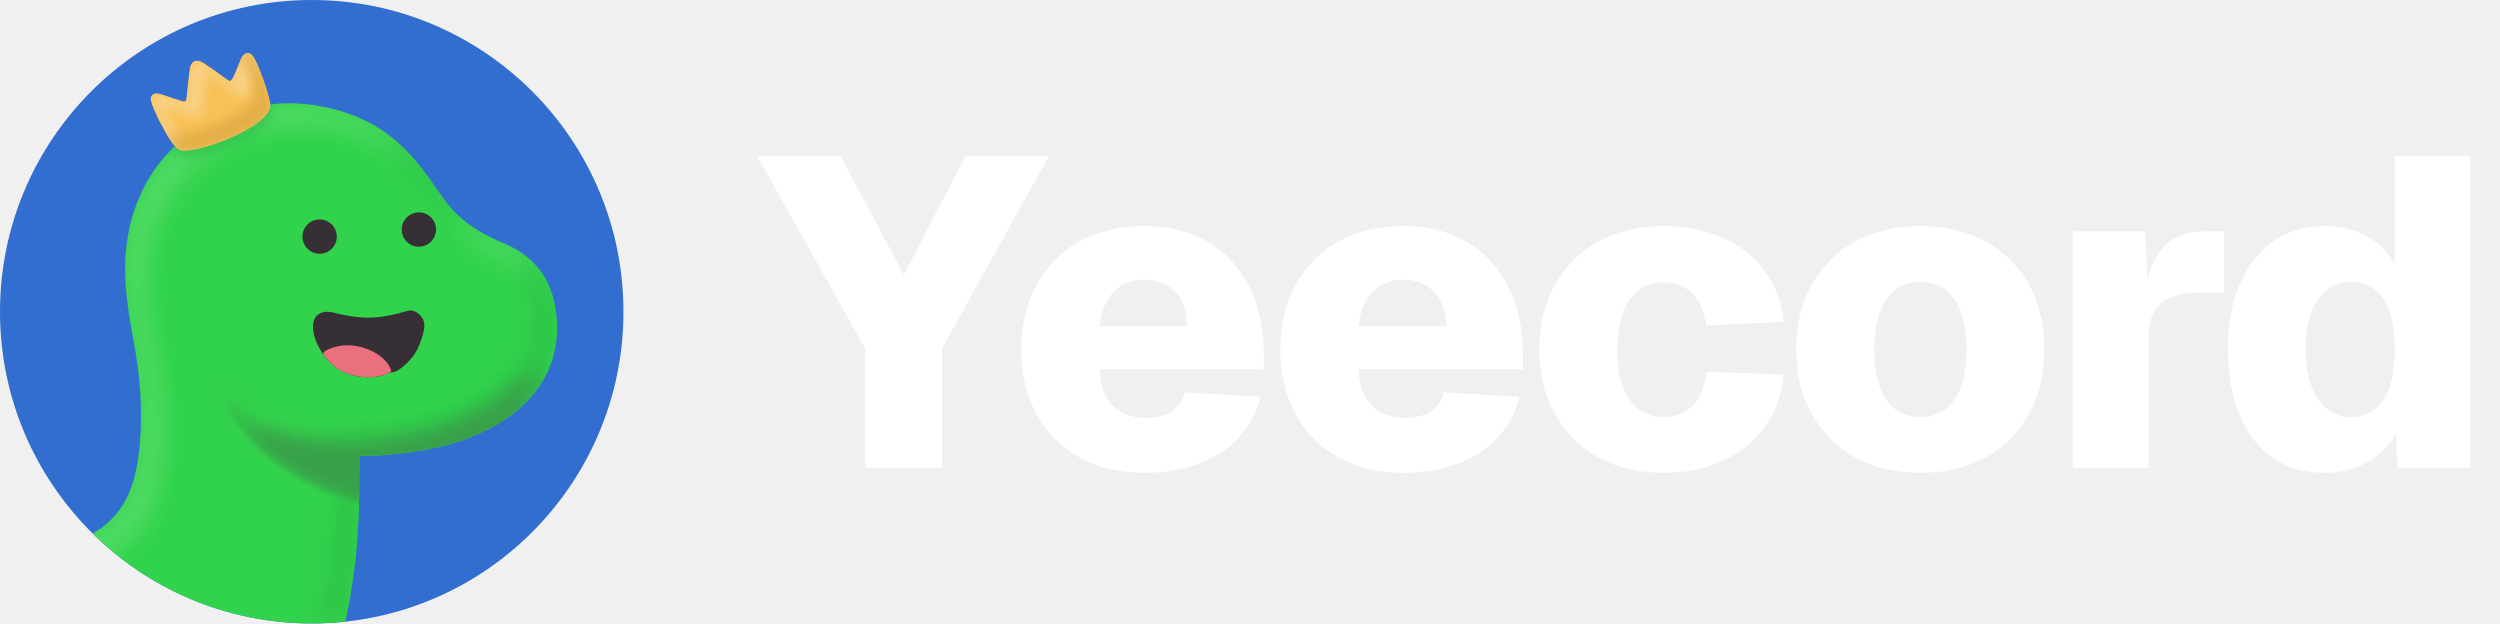
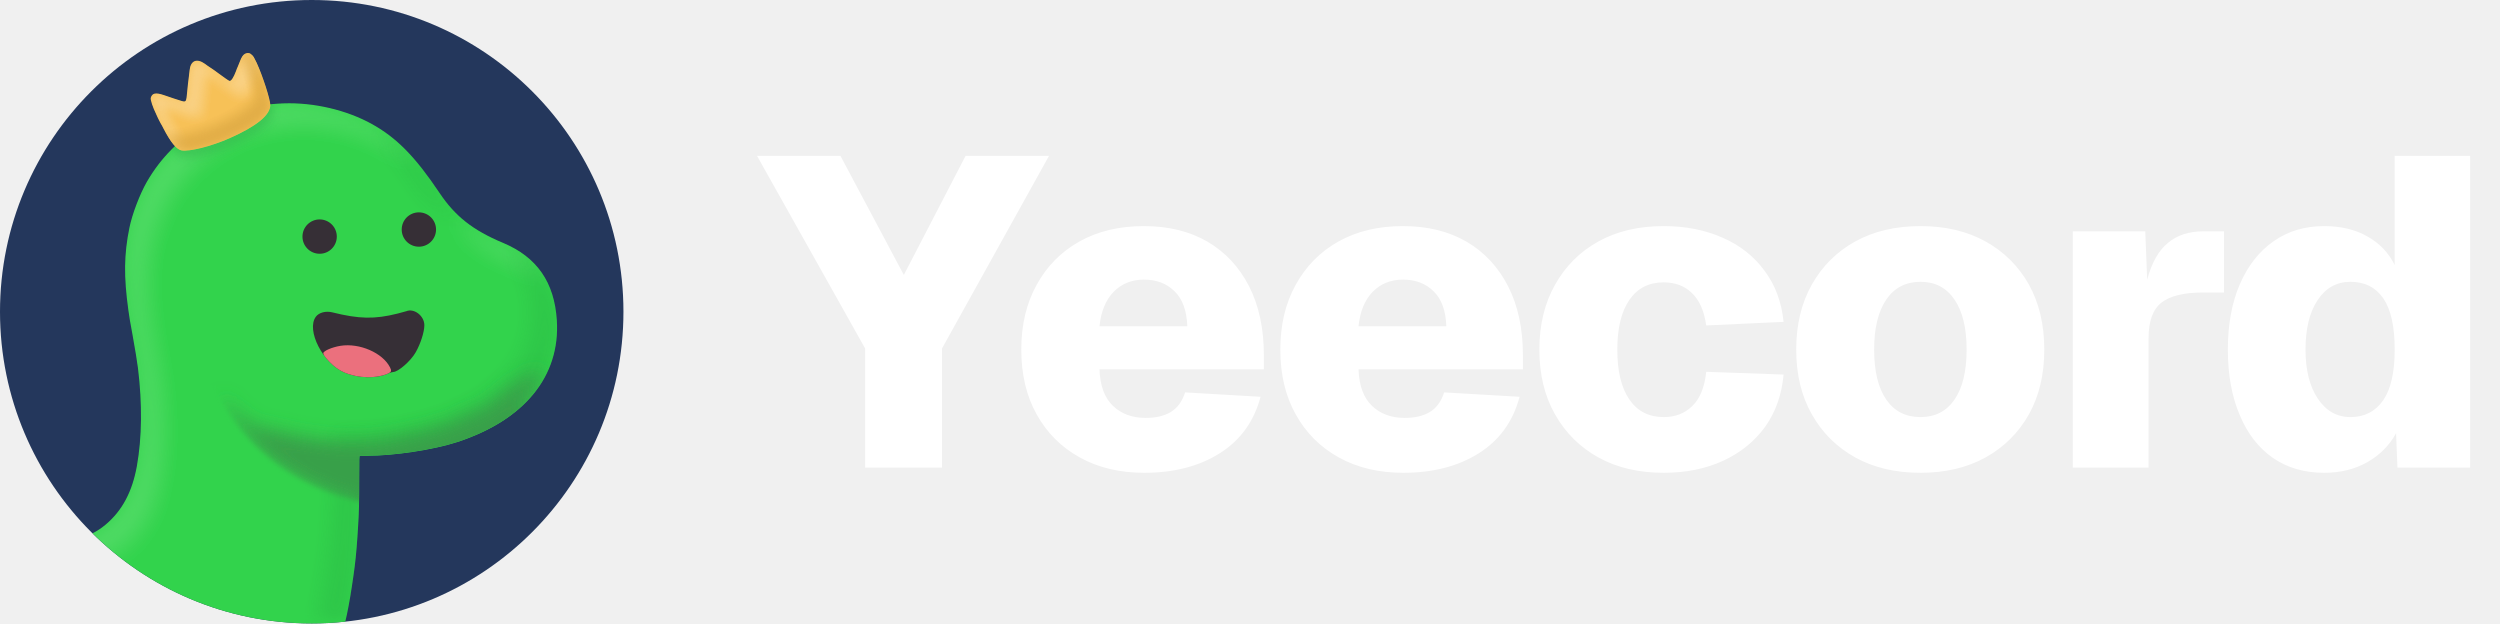
<svg xmlns="http://www.w3.org/2000/svg" viewBox="0 0 802 200" role="img" aria-labelledby="title">
  <defs>
    <clipPath id="avatar-circle">
      <circle cx="100" cy="100" r="100" />
    </clipPath>
  </defs>
  <g clip-path="url(#avatar-circle)">
    <svg width="200" height="200" viewBox="0 0 512 512">
      <defs>
        <path id="avatar-body" d="M232.8 84.9C183.4 86.7 143.3 109.8 120.5 149.5C114.8 159.5 108.6 175.7 106.3 186.9C101.8 208.9 101.6 227.1 105.4 254.6C106.2 260.8 106.7 263.3 108.8 274.8C111 286.9 112.5 296.3 113.3 302.3C116.9 331.6 116.6 359.5 112.4 382.8C108.6 403.9 100.3 419.4 86.9 430.7C79.9 436.5 74.7 439.2 60.2 444.5C33.2 454.3 14.3 464.3 1.4 475.4C0.1 476.5 0.1 476.5-24.9 476.5L-50 476.5L-50 519.3L-50 562L116.6 562L283.3 562L283.3 536.8C283.3 515.9 283.3 511.4 283.6 510.3C285.2 504 287.4 492.2 288.9 482.1C289.4 478.7 290 474.4 290.3 472.6C291.7 463.1 292.7 453.3 293.5 441.5C293.6 439.4 293.9 435.1 294.1 432C294.8 421.6 295 413.2 295 393.8C295 376.5 295.1 374.6 295.4 374.4C295.6 374.3 298.7 374.3 302.2 374.3C323.8 374.3 356.3 369.3 375.4 363.1C430.7 345 460.2 309 457.3 263.1C455.3 231.8 441 211.1 413 199.4C388.4 189.1 373.8 177.6 361 158.5C341.1 128.8 325.9 113.3 305.7 102C284.7 90.3 257.6 84 232.8 84.9Z" />
        <path id="avatar-accessory-shape" d="M201.3 44.1C199.5 45.1 198.5 46.6 196.9 50.7C196.2 52.6 195.3 54.6 195.1 55.1C194.8 55.7 194.2 57.1 193.8 58.4C191.8 63.7 189.8 66.8 188.4 66.4C187.8 66.3 183.2 63 179 59.9C177.7 58.9 175.2 57.1 173.5 56C171.8 54.9 169.4 53.3 168.3 52.4C161.6 47.6 156.5 49.7 155.7 57.7C155.6 59 155.3 61.4 155.1 62.9C154.4 68.3 154.3 69.4 153.7 75.5C153 83.7 152.8 84 149.1 82.9C145.9 81.9 140.2 80.1 134.6 78.1C127.8 75.8 124.9 76.4 123.8 80.4C123.4 81.9 125.5 88.2 128.2 93.7C128.6 94.5 129.3 96 129.7 97C130.2 98.1 131.1 99.9 131.8 101.1C132.6 102.4 133.6 104.2 134.1 105.3C140 116.7 144.8 122.6 148.9 123.5C155.2 124.8 173.5 120.2 188.6 113.5C210.6 103.8 222 94.5 222 86.3C222 81.7 215.7 62.1 210.7 51.4C208.5 46.8 208.2 46.3 206.9 45.1C205.3 43.4 203.4 43.1 201.3 44.1Z" />
        <clipPath id="avatar-clip-frame">
          <rect x="0" y="0" width="512" height="512" />
        </clipPath>
        <clipPath id="avatar-clip-mouth">
          <path d="M333.6 255.6C332.9 255.8 329.8 256.7 326.6 257.5C307.6 262.3 294.9 262 272.8 256.5C267.5 255.2 261.9 256.7 259.4 260.1C251.2 271.1 265.3 298.6 282.8 305.9C294.4 310.8 309.2 311.1 318.8 306.7C320.2 306.1 322.1 305.5 322.9 305.5C327 305.5 337.4 296.4 341.4 289.3C345.4 282.3 348.5 272.6 348.5 267.1C348.5 259.4 340.1 252.9 333.6 255.6Z" />
        </clipPath>
        <clipPath id="avatar-clip-body">
          <use href="#avatar-body" />
        </clipPath>
        <clipPath id="avatar-clip-accessory">
          <use href="#avatar-accessory-shape" />
        </clipPath>
        <filter id="avatar-soft" filterUnits="userSpaceOnUse" x="-64" y="-64" width="640" height="640">
          <feGaussianBlur stdDeviation="7.5" />
        </filter>
        <filter id="avatar-softer" filterUnits="userSpaceOnUse" x="-64" y="-64" width="640" height="640">
          <feGaussianBlur stdDeviation="4" />
        </filter>
        <filter id="avatar-edge" filterUnits="userSpaceOnUse" x="-64" y="-64" width="640" height="640">
          <feGaussianBlur stdDeviation="2" />
        </filter>
        <mask id="avatar-mask-jaw">
          <path d="M176 316.3C195.6 365.6 242.8 400.7 294 412L480 412L480 0L150 0L150 316.3Z" fill="#fff" filter="url(#avatar-edge)" />
        </mask>
        <mask id="avatar-body-light">
          <g filter="url(#avatar-soft)">
            <use href="#avatar-body" fill="#fff" />
            <use href="#avatar-body" x="12.5" y="12.5" fill="#000" />
          </g>
        </mask>
        <mask id="avatar-body-shade">
          <g filter="url(#avatar-soft)">
            <use href="#avatar-body" fill="#fff" />
            <use href="#avatar-body" x="-15" y="-12.5" fill="#000" />
          </g>
        </mask>
        <mask id="avatar-accessory-light">
          <g filter="url(#avatar-softer)">
            <use href="#avatar-accessory-shape" fill="#fff" />
            <use href="#avatar-accessory-shape" x="10" y="10" fill="#000" />
          </g>
        </mask>
        <mask id="avatar-accessory-shade">
          <g filter="url(#avatar-softer)">
            <use href="#avatar-accessory-shape" fill="#fff" />
            <use href="#avatar-accessory-shape" x="-9" y="-9" fill="#000" />
          </g>
        </mask>
      </defs>
      <g clip-path="url(#avatar-clip-frame)">
-         <rect x="0" y="0" width="512" height="512" fill="#326ED0" />
+         <rect x="0" y="0" width="512" height="512" fill="#24375C" />
        <g id="avatar-dino">
          <use href="#avatar-body" fill="#32D34C" />
          <g clip-path="url(#avatar-clip-body)">
            <rect width="512" height="512" fill="#7CE68A" opacity="0.4" mask="url(#avatar-body-light)" />
            <rect width="512" height="512" fill="#24A63F" opacity="0.3" mask="url(#avatar-body-shade)" />
            <g mask="url(#avatar-mask-jaw)">
              <path d="M438.3 306.5C437.5 306.9 436.7 307.4 436.5 307.6C436.3 307.8 436 308 435.9 308C435.6 308 431.6 310.4 430.1 311.5C429.6 311.9 427.2 313.3 424.9 314.6C422.6 315.9 420.1 317.5 419.5 318C418.9 318.6 416.8 320.2 414.9 321.6C410.7 324.7 407.8 327.2 404.4 330.3C402.6 331.9 401.4 332.7 400 333.4C397.4 334.6 395.9 335.4 394.4 336.4C393.7 336.8 392 337.6 390.6 338.1C389.1 338.6 387.2 339.4 386.3 339.8C385.4 340.2 383.2 341.1 381.5 341.8C377.2 343.5 375.4 344.4 373.4 345.6C370.9 347.2 366.2 349.1 363.9 349.6C359.9 350.4 356.1 351.5 349.4 353.8C347 354.6 335.9 357 334.6 357C333.9 357 326.1 359 323.3 359.9C321.4 360.5 318.7 360.9 313 361.5C311.7 361.7 308.1 362.1 304.9 362.4C298.1 363.2 279.6 363.4 278.5 362.6C278.4 362.6 276.9 362.5 275.1 362.4C273.3 362.3 270.5 362.1 268.9 361.9C267.2 361.7 264.4 361.3 262.6 361.1C260.9 360.9 258.8 360.6 258.1 360.4C256.8 359.9 254.3 359.6 250.3 359.3C248.8 359.1 246.9 358.8 246.1 358.6C245.3 358.3 243.4 357.9 242.1 357.8C240.8 357.6 238.9 357.2 238.1 356.9C233.1 354.9 227.2 353.5 222.9 353.3C220.2 353.1 219.7 352.9 217.9 352.1C216.4 351.4 215.4 351.2 214.1 351.1C213.2 351 211.9 350.9 211.4 350.7C207 349.6 195 340.2 188.4 332.8C182.9 326.6 182 325.8 182 327C182 328.4 184.7 333.8 188.7 340.1C209.3 373.2 246.8 399.7 288.3 410.4C295.9 412.4 295.6 409.9 293.3 443.5C292.6 453.5 291.6 462.8 290.6 470.2C290.1 473.5 290.1 473.9 291.4 474.9C292.8 475.9 473.2 475.3 474.3 474.3C475.8 472.8 475.8 340 474.3 338.5C473.3 337.5 473.3 337.5 450.6 337.5C425.6 337.5 426.8 337.6 426.8 336.1C426.8 335.5 427.2 334.9 429.1 333.3C436.6 326.3 445.4 314.8 445.9 311.4C446.1 310.1 446 310.1 445 309.2C444.4 308.6 443.9 307.9 443.8 307.6C443.1 306 440.3 305.4 438.3 306.5Z" fill="#37A049" filter="url(#avatar-soft)" />
            </g>
            <use href="#avatar-accessory-shape" x="2" y="6" fill="#24A63F" opacity="0.35" filter="url(#avatar-softer)" />
          </g>
        </g>
        <g id="avatar-face" fill="#362F36">
          <circle cx="262.5" cy="194.3" r="14.1" />
          <circle cx="344" cy="188.5" r="14.1" />
          <path d="M333.6 255.6C332.9 255.8 329.8 256.7 326.6 257.5C307.6 262.3 294.9 262 272.8 256.5C267.5 255.2 261.9 256.7 259.4 260.1C251.2 271.1 265.3 298.6 282.8 305.9C294.4 310.8 309.2 311.1 318.8 306.7C320.2 306.1 322.1 305.5 322.9 305.5C327 305.5 337.4 296.4 341.4 289.3C345.4 282.3 348.5 272.6 348.5 267.1C348.5 259.4 340.1 252.9 333.6 255.6Z" />
          <path d="M279.6 284C272.8 285.1 265.5 288.2 265.5 290.1C265.5 292.4 272.2 299.6 277.7 303.3C288.1 310.2 306.6 311.9 318.4 306.9C321.4 305.6 321.8 304.6 320.3 301.7C314.3 289.8 295.3 281.5 279.6 284Z" fill="#EB707D" clip-path="url(#avatar-clip-mouth)" />
        </g>
        <g id="avatar-accessory">
          <path d="M201.3 44.1C199.5 45.1 198.5 46.6 196.9 50.7C196.2 52.6 195.3 54.6 195.1 55.1C194.8 55.7 194.2 57.1 193.8 58.4C191.8 63.7 189.8 66.8 188.4 66.4C187.8 66.3 183.2 63 179 59.9C177.7 58.9 175.2 57.1 173.5 56C171.8 54.9 169.4 53.3 168.3 52.4C161.6 47.6 156.5 49.7 155.7 57.7C155.6 59 155.3 61.4 155.1 62.9C154.4 68.3 154.3 69.4 153.7 75.5C153 83.7 152.8 84 149.1 82.9C145.9 81.9 140.2 80.1 134.6 78.1C127.8 75.8 124.9 76.4 123.8 80.4C123.4 81.9 125.5 88.2 128.2 93.7C128.6 94.5 129.3 96 129.7 97C130.2 98.1 131.1 99.9 131.8 101.1C132.6 102.4 133.6 104.2 134.1 105.3C140 116.7 144.8 122.6 148.9 123.5C155.2 124.8 173.5 120.2 188.6 113.5C210.6 103.8 222 94.5 222 86.3C222 81.7 215.7 62.1 210.7 51.4C208.5 46.8 208.2 46.3 206.9 45.1C205.3 43.4 203.4 43.1 201.3 44.1Z" fill="#F7C157" />
          <g clip-path="url(#avatar-clip-accessory)">
            <rect width="512" height="512" fill="#FAD58F" opacity="0.8" mask="url(#avatar-accessory-light)" />
            <rect width="512" height="512" fill="#DCA842" opacity="0.8" mask="url(#avatar-accessory-shade)" />
          </g>
        </g>
      </g>
    </svg>
  </g>
  <path transform="translate(244 150.0) scale(0.8803)" d="M66.1 0L38.1 0L38.1-43.4L-1.3-113.6L29.1-113.6L52.2-70.2L74.7-113.6L105.1-113.6L66.1-43.4M139.8 1.9Q126.4 1.9 116.3-3.7Q106.2-9.3 100.6-19.4Q95-29.4 95-43Q95-56.5 100.6-66.6Q106.2-76.8 116.2-82.4Q126.2-88 139.7-88Q153.1-88 162.9-82.3Q172.6-76.6 178-66.1Q183.4-55.5 183.4-41L183.4-35.8L123.5-35.8Q123.8-26.9 128.4-22.5Q133-18.1 140.3-18.1Q145.8-18.1 149.4-20.2Q153.1-22.4 154.7-27.4L182.2-25.8Q178.6-12.3 167.3-5.2Q156 1.9 139.8 1.9M123.5-51.5L155.5-51.5Q155.2-60 150.9-64.2Q146.6-68.5 139.7-68.5Q133-68.5 128.6-64Q124.3-59.5 123.5-51.5M234.2 1.9Q220.8 1.9 210.7-3.7Q200.6-9.3 195-19.4Q189.4-29.4 189.4-43Q189.4-56.5 195-66.6Q200.6-76.8 210.6-82.4Q220.6-88 234.1-88Q247.5-88 257.3-82.3Q267-76.6 272.4-66.1Q277.8-55.5 277.8-41L277.8-35.8L217.9-35.8Q218.2-26.9 222.8-22.5Q227.4-18.1 234.7-18.1Q240.2-18.1 243.8-20.2Q247.5-22.4 249.1-27.4L276.6-25.8Q273-12.3 261.7-5.2Q250.4 1.9 234.2 1.9M217.9-51.5L249.9-51.5Q249.6-60 245.3-64.2Q241-68.5 234.1-68.5Q227.4-68.5 223-64Q218.7-59.5 217.9-51.5M329.1 1.9Q315.4 1.9 305.3-3.7Q295.2-9.3 289.5-19.4Q283.8-29.4 283.8-43Q283.8-56.5 289.5-66.6Q295.2-76.8 305.3-82.4Q315.4-88 329.1-88Q341-88 350.5-83.8Q360-79.7 365.8-71.8Q371.7-64 372.8-53.1L344.6-51.8Q343.5-59.7 339.4-63.6Q335.4-67.5 329.1-67.5Q321-67.5 316.6-61.1Q312.2-54.7 312.2-43Q312.2-31.2 316.6-24.8Q321-18.4 329.1-18.4Q335.4-18.4 339.5-22.4Q343.7-26.4 344.6-34.9L372.8-33.9Q371.8-22.9 366.1-14.9Q360.3-6.9 350.8-2.5Q341.3 1.9 329.1 1.9M422.7 1.9Q409 1.9 398.9-3.7Q388.8-9.3 383.1-19.4Q377.4-29.4 377.4-43Q377.4-56.6 383.1-66.7Q388.8-76.8 398.9-82.4Q409-88 422.7-88Q436.3-88 446.4-82.4Q456.5-76.8 462.2-66.7Q467.8-56.6 467.8-43Q467.8-29.4 462.2-19.4Q456.5-9.3 446.4-3.7Q436.3 1.9 422.7 1.9M422.7-18.4Q430.7-18.4 435.1-24.8Q439.5-31.2 439.5-43Q439.5-54.7 435.1-61.2Q430.7-67.7 422.7-67.7Q414.6-67.7 410.2-61.2Q405.8-54.7 405.8-43Q405.8-31.2 410.2-24.8Q414.6-18.4 422.7-18.4M505.8 0L478.2 0L478.2-86.1L504.6-86.1L505.3-68.5Q507.8-77.8 512.9-81.9Q517.9-86.1 525.8-86.1L533.3-86.1L533.3-63.8L525.6-63.8Q515.4-63.8 510.6-60.2Q505.8-56.5 505.8-47.2M569.8 1.9Q558.9 1.9 551-3.6Q543.2-9.1 539-19.2Q534.7-29.3 534.7-43Q534.7-56.8 539.1-66.9Q543.5-77 551.4-82.5Q559.2-88 569.8-88Q579-88 585.6-84.2Q592.2-80.5 595.5-73.8L595.5-113.6L623-113.6L623 0L596.5 0L596-12.5Q592.3-5.8 585.4-1.9Q578.6 1.9 569.8 1.9M579.4-18.4Q587-18.4 591.3-24.5Q595.5-30.6 595.5-43Q595.5-55.5 591.4-61.6Q587.2-67.7 579.4-67.7Q571.8-67.7 567.4-61Q563-54.4 563-43Q563-31.8 567.5-25.1Q572-18.4 579.4-18.4" fill="#FFFFFF" />
</svg>
